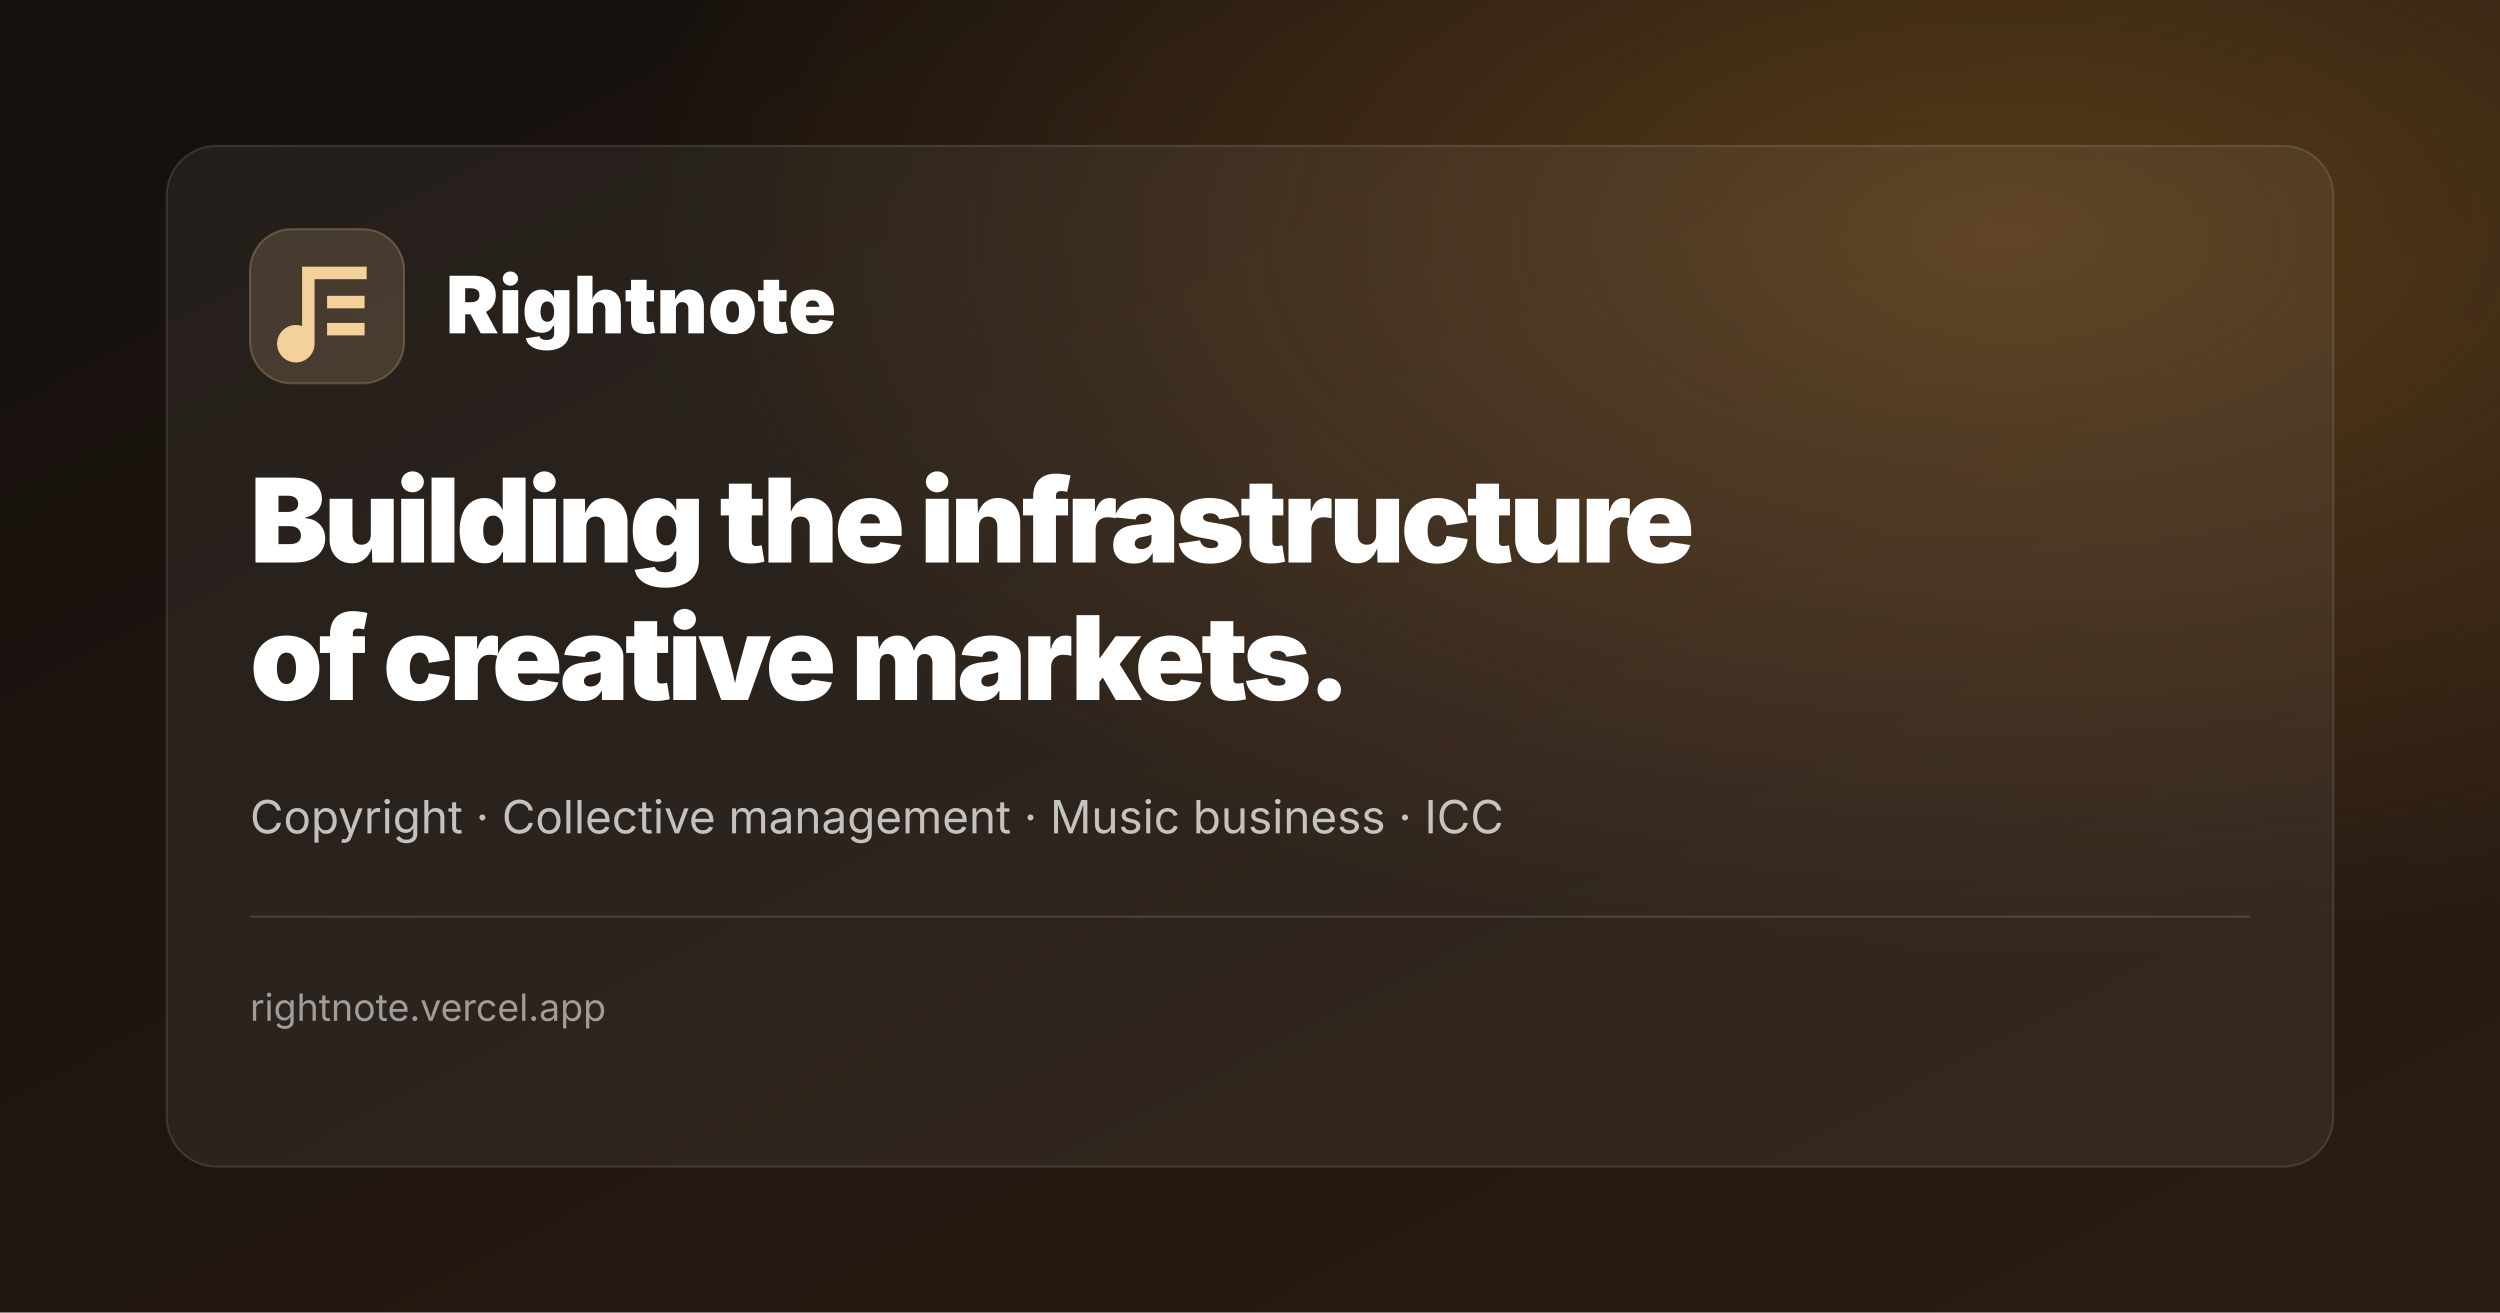
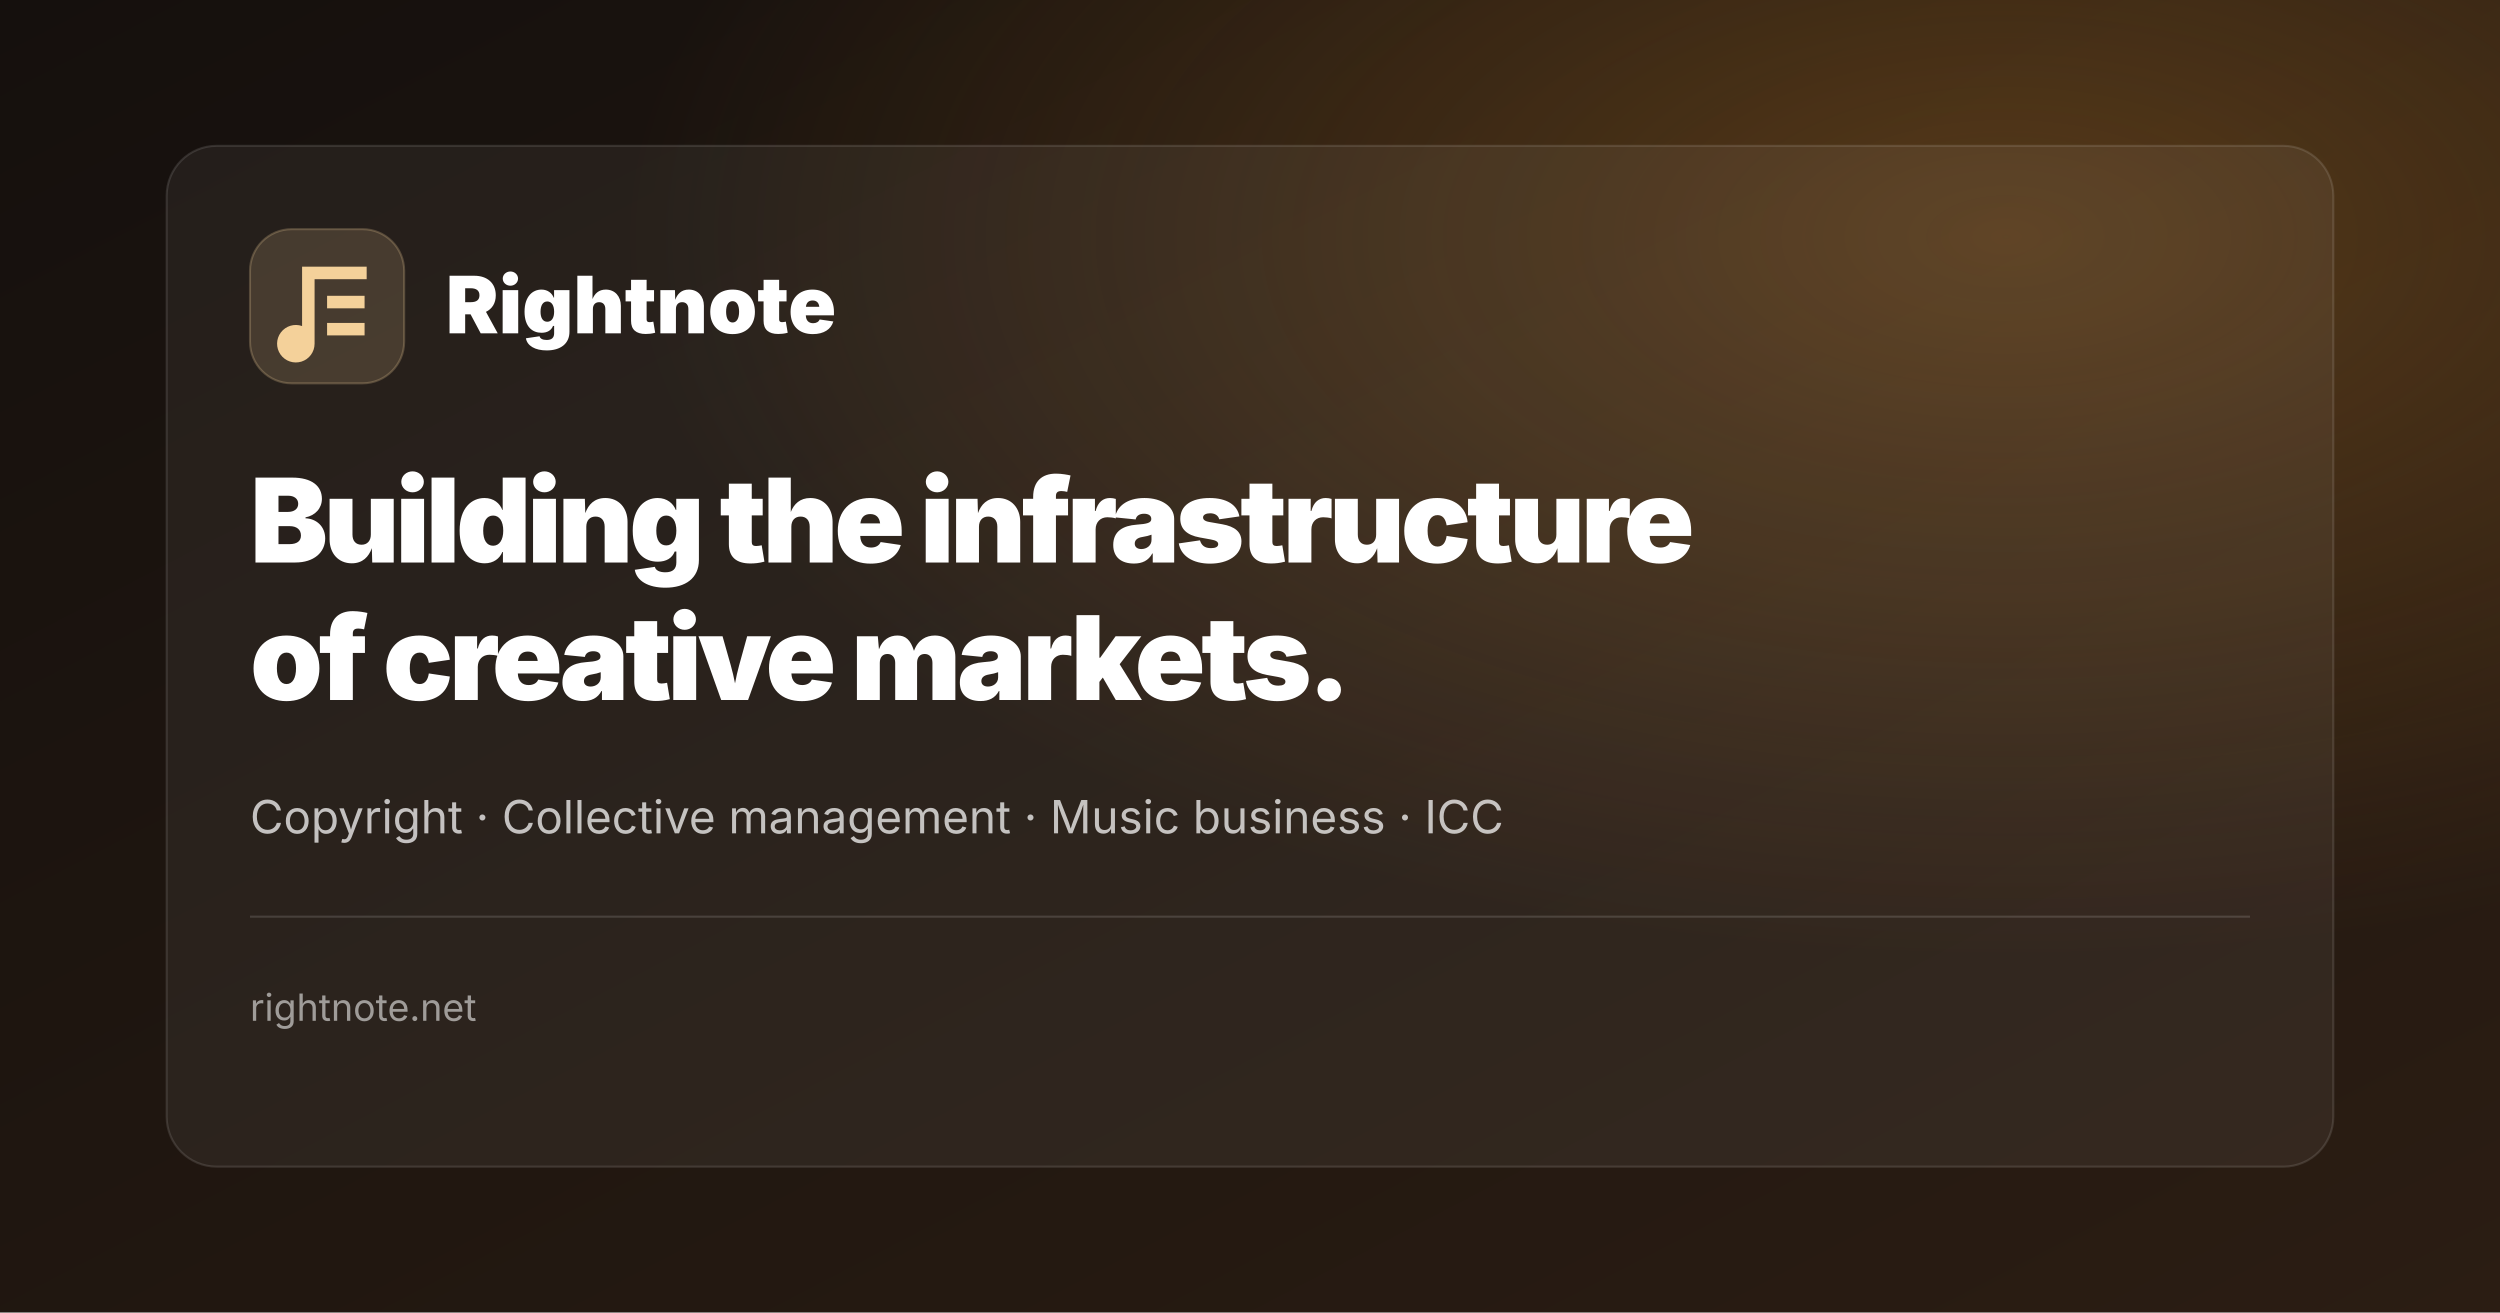
<svg xmlns="http://www.w3.org/2000/svg" width="1200" height="630" viewBox="0 0 1200 630">
  <defs>
    <linearGradient id="bg" x1="0" x2="1" y1="0" y2="1">
      <stop offset="0" stop-color="#15100d" />
      <stop offset="1" stop-color="#2b1d13" />
    </linearGradient>
    <radialGradient id="halo" cx="80%" cy="18%" r="55%">
      <stop offset="0" stop-color="#b8792a" stop-opacity=".36" />
      <stop offset="1" stop-color="#b8792a" stop-opacity="0" />
    </radialGradient>
  </defs>
  <rect width="1200" height="630" fill="url(#bg)" />
  <rect width="1200" height="630" fill="url(#halo)" />
  <rect x="80" y="70" width="1040" height="490" rx="24" fill="rgba(255,255,255,.055)" stroke="rgba(255,255,255,.12)" />
  <rect x="120" y="110" width="74" height="74" rx="20" fill="rgba(244,209,154,.16)" stroke="rgba(244,209,154,.24)" />
  <path d="M145 128h31v6h-25v31a9 9 0 1 1-6-8.5V128Zm30 14v6h-18v-6h18Zm0 13v6h-18v-6h18Z" fill="#f4d19a" />
  <text x="214" y="160" font-family="Inter,Arial,sans-serif" font-size="38" font-weight="900" fill="#fff">Rightnote</text>
  <text x="120" y="270" font-family="Inter,Arial,sans-serif" font-size="56" font-weight="900" letter-spacing="-2" fill="#fff">Building the infrastructure</text>
  <text x="120" y="336" font-family="Inter,Arial,sans-serif" font-size="56" font-weight="900" letter-spacing="-2" fill="#fff">of creative markets.</text>
  <text x="120" y="400" font-family="Inter,Arial,sans-serif" font-size="22" fill="rgba(255,255,255,.72)">Copyright · Collective management · Music business · ICC</text>
  <line x1="120" y1="440" x2="1080" y2="440" stroke="rgba(255,255,255,.14)" />
-   <text x="120" y="490" font-family="Inter,Arial,sans-serif" font-size="18" fill="rgba(255,255,255,.55)">rightnote.vercel.app</text>
+   <text x="120" y="490" font-family="Inter,Arial,sans-serif" font-size="18" fill="rgba(255,255,255,.55)">rightnote.net</text>
</svg>
